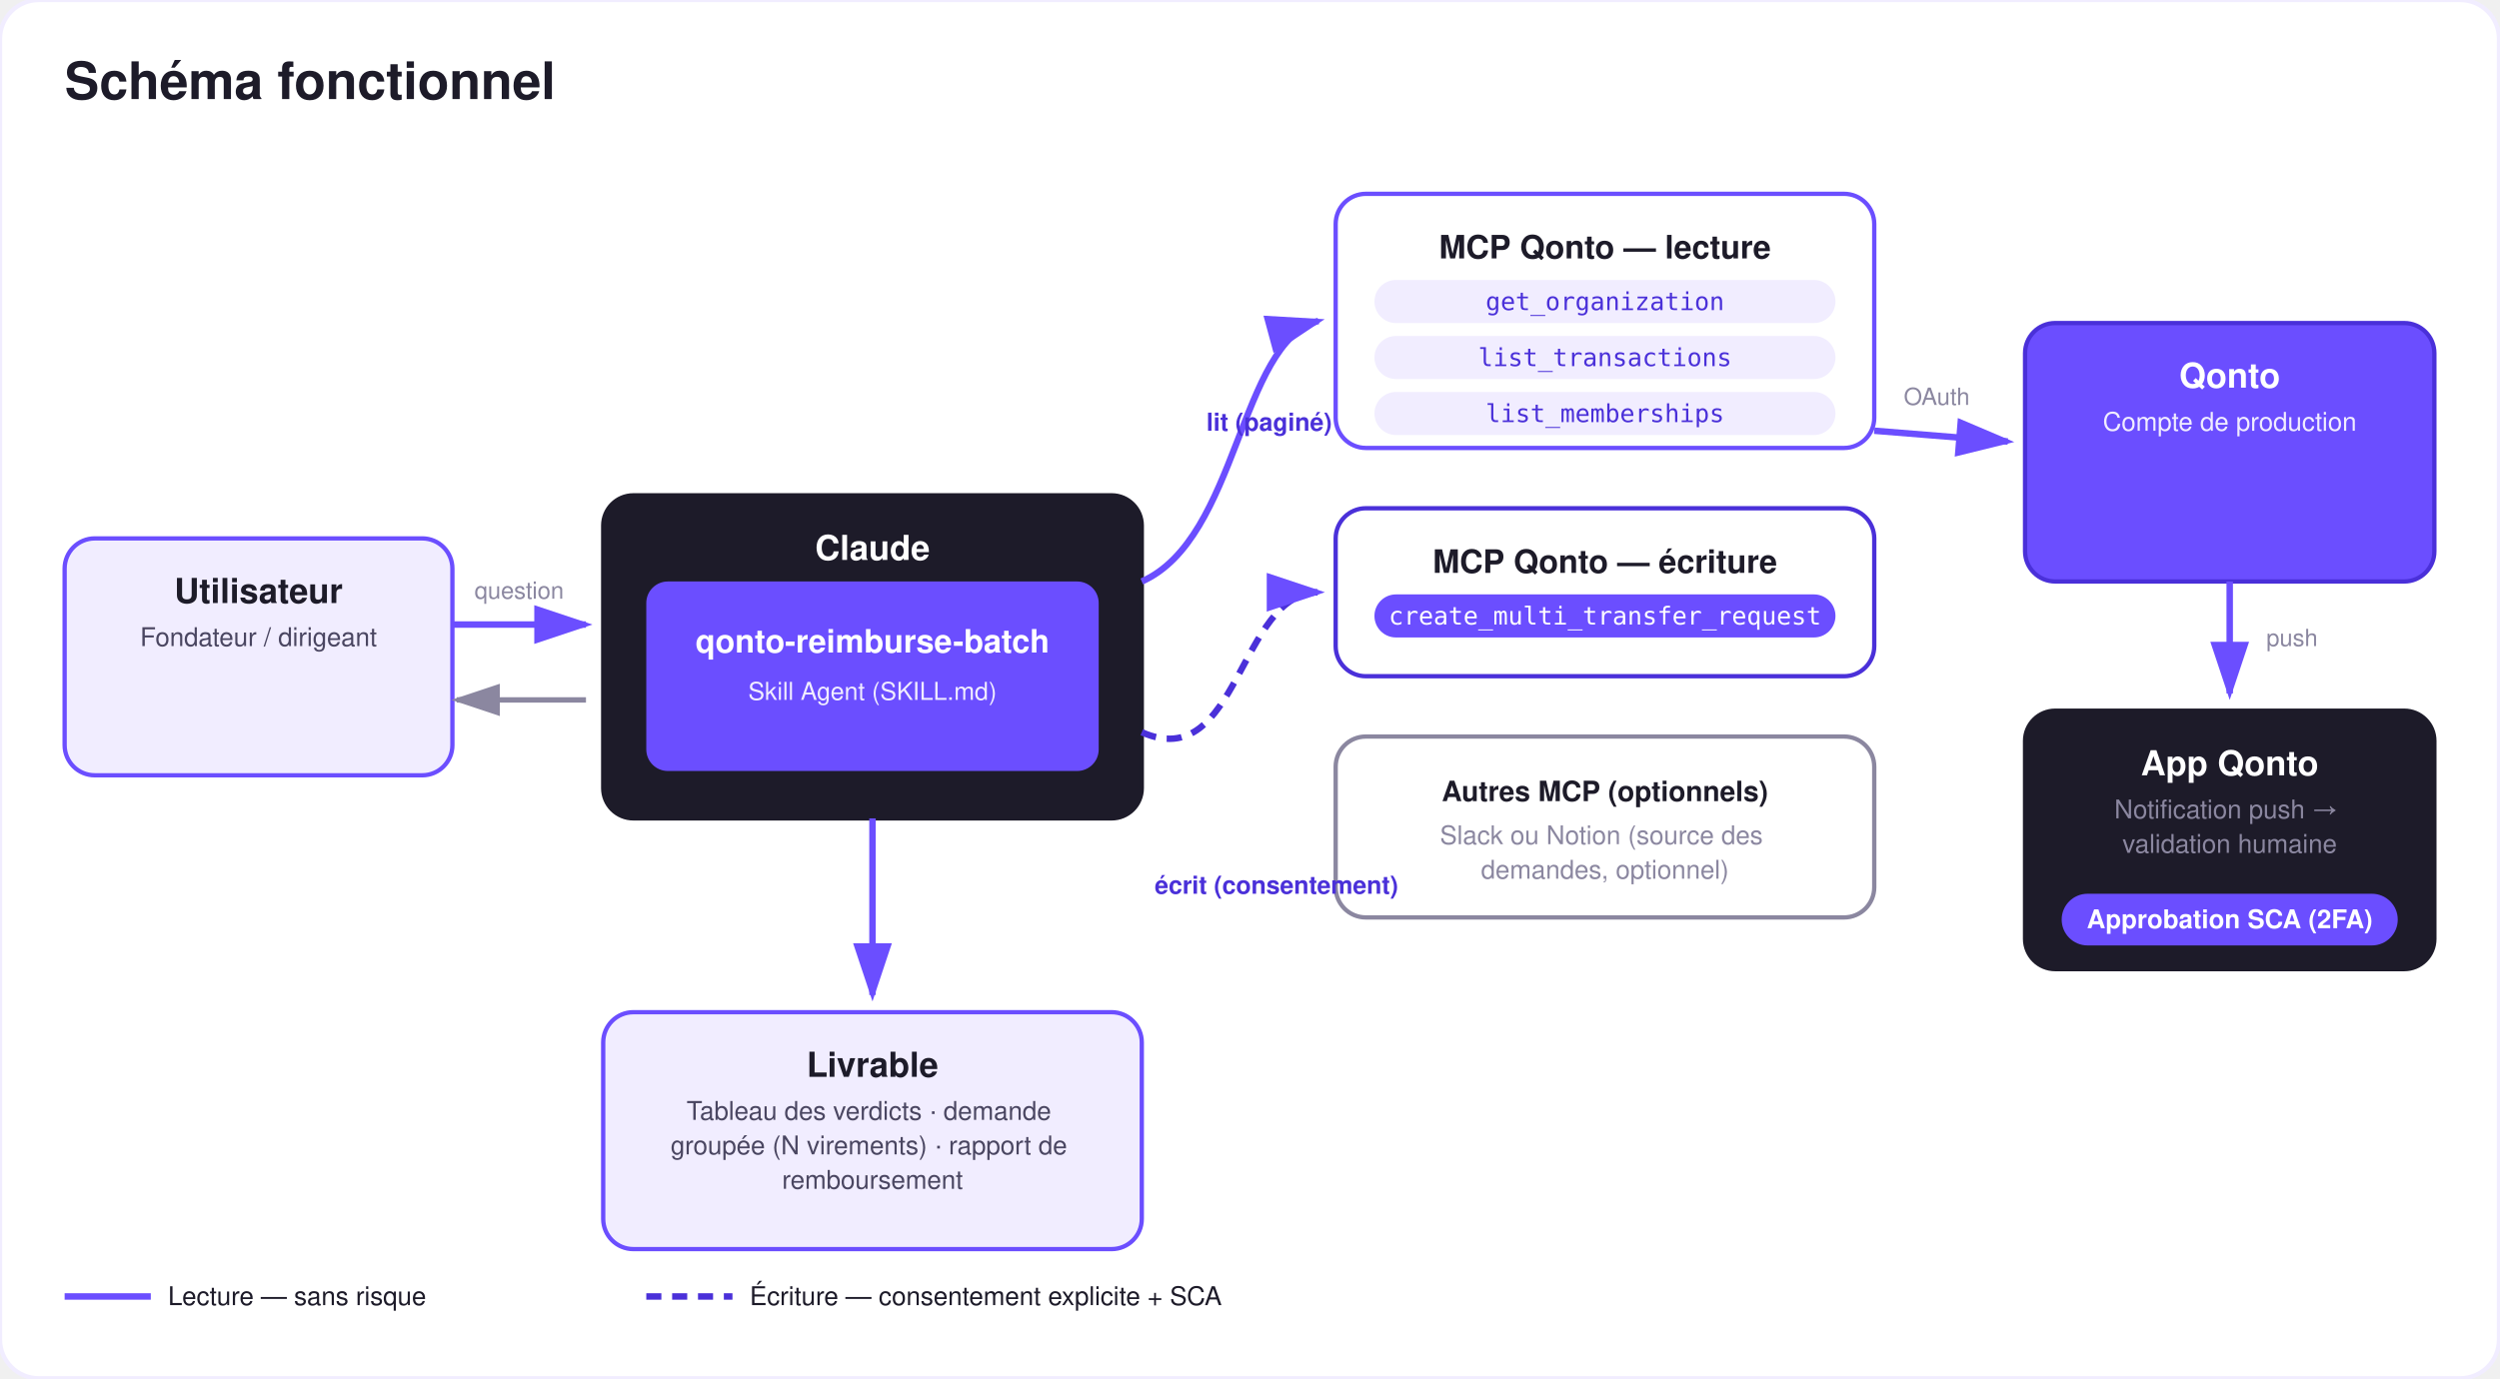
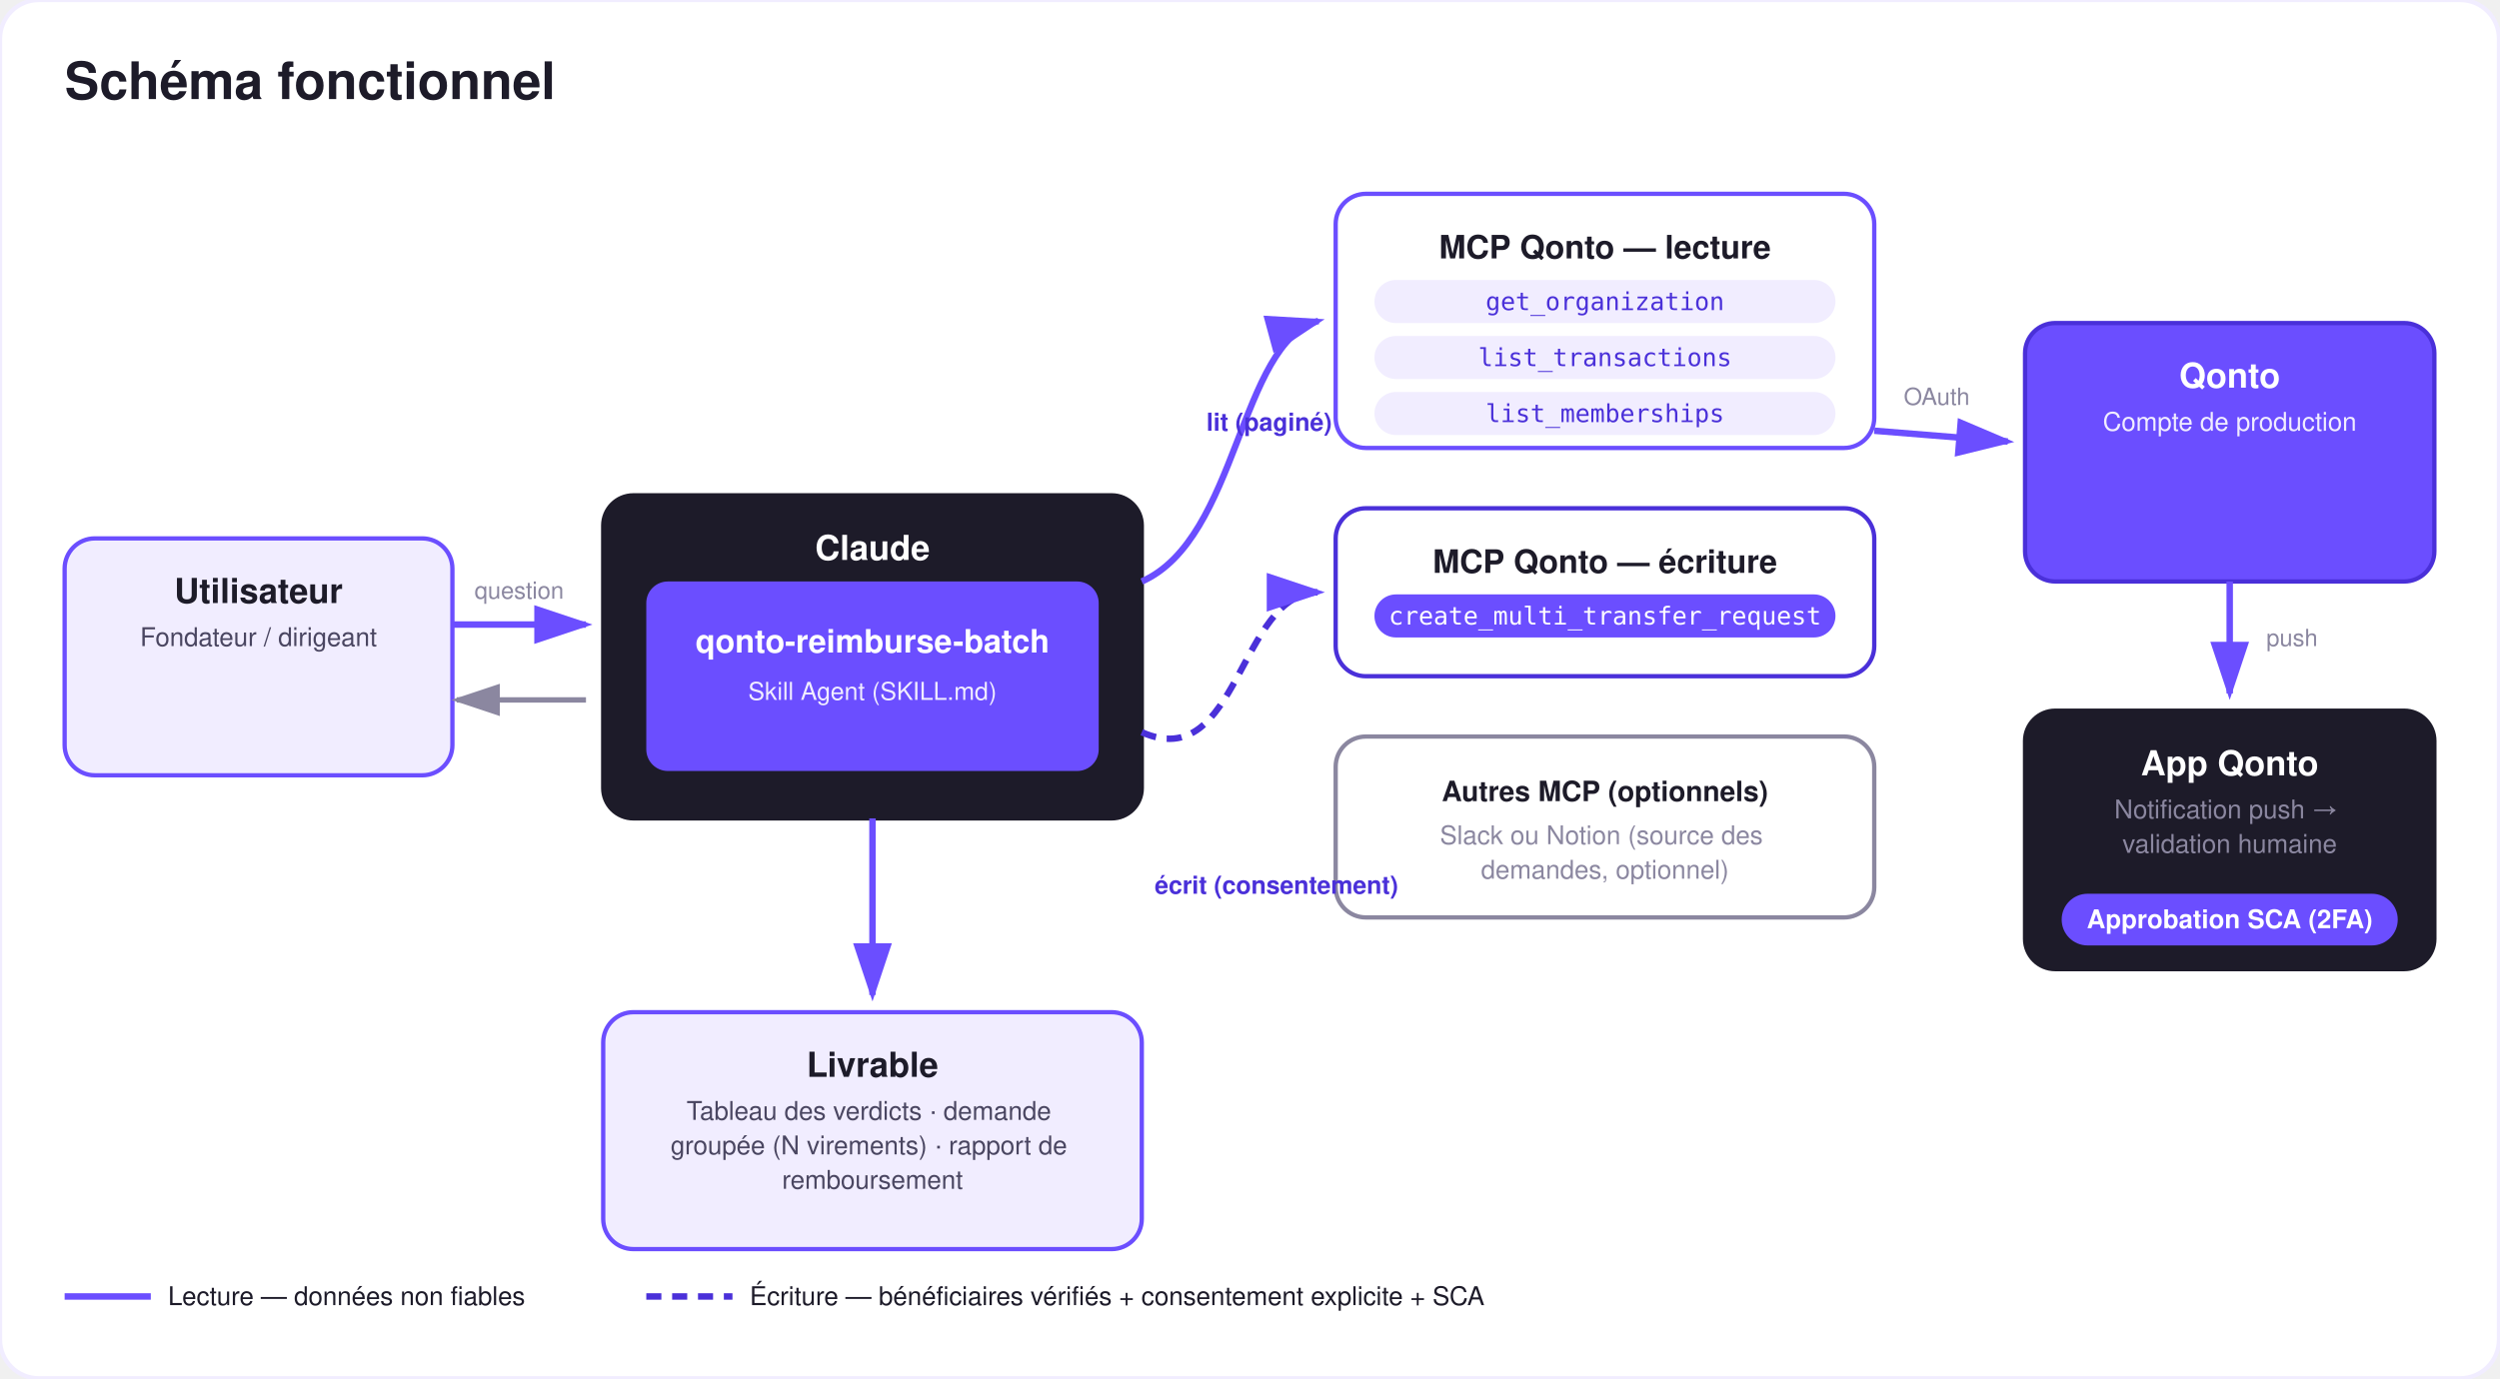
<svg xmlns="http://www.w3.org/2000/svg" viewBox="0 0 1160 640" font-family="-apple-system, 'Segoe UI', Helvetica, Arial, sans-serif">
  <rect width="1160" height="640" rx="18" fill="#FFFFFF" stroke="#F1EDFF" stroke-width="2" />
  <text x="30" y="46" font-size="24" font-weight="800" fill="#1D1B29">Schéma fonctionnel</text>
  <defs>
    <marker id="af" markerWidth="10" markerHeight="10" refX="8" refY="3" orient="auto">
      <path d="M0,0 L9,3 L0,6 Z" fill="#6B4EFF" />
    </marker>
    <marker id="ag" markerWidth="10" markerHeight="10" refX="8" refY="3" orient="auto">
      <path d="M0,0 L9,3 L0,6 Z" fill="#8B87A0" />
    </marker>
  </defs>
  <rect x="30" y="250" width="180" height="110" rx="14" fill="#F1EDFF" stroke="#6B4EFF" stroke-width="2" />
  <text x="120.0" y="280" font-size="16" font-weight="800" fill="#1D1B29" text-anchor="middle">Utilisateur</text>
  <text font-size="12" fill="#4A4661" text-anchor="middle">
    <tspan x="120.0" y="300">Fondateur / dirigeant</tspan>
  </text>
  <rect x="280" y="230" width="250" height="150" rx="14" fill="#1D1B29" stroke="#1D1B29" stroke-width="2" />
  <text x="405.0" y="260" font-size="16" font-weight="800" fill="#FFFFFF" text-anchor="middle">Claude</text>
  <rect x="300" y="270" width="210" height="88" rx="10" fill="#6B4EFF" />
  <text x="405" y="303" font-size="15" font-weight="800" fill="#FFFFFF" text-anchor="middle">qonto-reimburse-batch</text>
  <text x="405" y="325" font-size="11.5" fill="#F1EDFF" text-anchor="middle">Skill Agent (SKILL.md)</text>
  <rect x="620" y="90" width="250" height="118" rx="14" fill="#FFFFFF" stroke="#6B4EFF" stroke-width="2" />
  <text x="745.0" y="120" font-size="15" font-weight="800" fill="#1D1B29" text-anchor="middle">MCP Qonto — lecture</text>
  <rect x="638" y="130" width="214" height="20" rx="10" fill="#F1EDFF" />
  <text x="745" y="144" font-size="11.5" font-family="Menlo, monospace" fill="#4A30D9" text-anchor="middle">get_organization</text>
  <rect x="638" y="156" width="214" height="20" rx="10" fill="#F1EDFF" />
  <text x="745" y="170" font-size="11.5" font-family="Menlo, monospace" fill="#4A30D9" text-anchor="middle">list_transactions</text>
  <rect x="638" y="182" width="214" height="20" rx="10" fill="#F1EDFF" />
  <text x="745" y="196" font-size="11.5" font-family="Menlo, monospace" fill="#4A30D9" text-anchor="middle">list_memberships</text>
  <rect x="620" y="236" width="250" height="78" rx="14" fill="#FFFFFF" stroke="#4A30D9" stroke-width="2" />
  <text x="745.0" y="266" font-size="15" font-weight="800" fill="#1D1B29" text-anchor="middle">MCP Qonto — écriture</text>
  <rect x="638" y="276" width="214" height="20" rx="10" fill="#6B4EFF" />
  <text x="745" y="290" font-size="11.5" font-family="Menlo, monospace" fill="#FFFFFF" text-anchor="middle">create_multi_transfer_request</text>
  <rect x="620" y="342" width="250" height="84" rx="14" fill="#FFFFFF" stroke="#8B87A0" stroke-width="2" />
  <text x="745.0" y="372" font-size="13" font-weight="800" fill="#1D1B29" text-anchor="middle">Autres MCP (optionnels)</text>
  <text font-size="12" fill="#8B87A0" text-anchor="middle">
    <tspan x="745.0" y="392">Slack ou Notion (source des</tspan>
    <tspan x="745.0" y="408">demandes, optionnel)</tspan>
  </text>
  <rect x="940" y="150" width="190" height="120" rx="14" fill="#6B4EFF" stroke="#4A30D9" stroke-width="2" />
  <text x="1035.0" y="180" font-size="16" font-weight="800" fill="#FFFFFF" text-anchor="middle">Qonto</text>
  <text font-size="12" fill="#F1EDFF" text-anchor="middle">
    <tspan x="1035.0" y="200">Compte de production</tspan>
  </text>
  <rect x="940" y="330" width="190" height="120" rx="14" fill="#1D1B29" stroke="#1D1B29" stroke-width="2" />
  <text x="1035.0" y="360" font-size="16" font-weight="800" fill="#FFFFFF" text-anchor="middle">App Qonto</text>
  <text font-size="12" fill="#8B87A0" text-anchor="middle">
    <tspan x="1035.0" y="380">Notification push →</tspan>
    <tspan x="1035.0" y="396">validation humaine</tspan>
  </text>
  <rect x="957" y="415" width="156" height="24" rx="12" fill="#6B4EFF" />
  <text x="1035" y="431" font-size="12" font-weight="800" fill="#FFFFFF" text-anchor="middle">Approbation SCA (2FA)</text>
  <rect x="280" y="470" width="250" height="110" rx="14" fill="#F1EDFF" stroke="#6B4EFF" stroke-width="2" />
  <text x="405.0" y="500" font-size="16" font-weight="800" fill="#1D1B29" text-anchor="middle">Livrable</text>
  <text font-size="12" fill="#4A4661" text-anchor="middle">
    <tspan x="405.0" y="520">Tableau des verdicts · demande</tspan>
    <tspan x="405.0" y="536">groupée (N virements) · rapport de</tspan>
    <tspan x="405.0" y="552">remboursement</tspan>
  </text>
  <line x1="210" y1="290" x2="272" y2="290" stroke="#6B4EFF" stroke-width="3" marker-end="url(#af)" />
  <line x1="272" y1="325" x2="212" y2="325" stroke="#8B87A0" stroke-width="2.5" marker-end="url(#ag)" />
  <text x="241" y="278" font-size="11" fill="#8B87A0" text-anchor="middle">question</text>
  <path d="M530 270 C 575 250, 575 159.0, 612 149.0" fill="none" stroke="#6B4EFF" stroke-width="3" marker-end="url(#af)" />
  <text x="560" y="200" font-size="11.5" font-weight="700" fill="#4A30D9">lit (paginé)</text>
  <path d="M530 340 C 575 360, 575 275, 612 275" fill="none" stroke="#4A30D9" stroke-width="3" stroke-dasharray="7 5" marker-end="url(#af)" />
  <text x="536" y="415" font-size="11.5" font-weight="700" fill="#4A30D9">écrit (consentement)</text>
  <line x1="870" y1="200" x2="932" y2="205" stroke="#6B4EFF" stroke-width="3" marker-end="url(#af)" />
  <text x="899" y="188" font-size="11" fill="#8B87A0" text-anchor="middle">OAuth</text>
  <line x1="1035" y1="270" x2="1035" y2="322" stroke="#6B4EFF" stroke-width="3" marker-end="url(#af)" />
  <text x="1052" y="300" font-size="11" fill="#8B87A0">push</text>
  <line x1="405" y1="380" x2="405" y2="462" stroke="#6B4EFF" stroke-width="3" marker-end="url(#af)" />
  <line x1="30" y1="602" x2="70" y2="602" stroke="#6B4EFF" stroke-width="3" />
-   <text x="78" y="606" font-size="12" fill="#1D1B29">Lecture — sans risque</text>
+   <text x="78" y="606" font-size="12" fill="#1D1B29">Lecture — données non fiables</text>
  <line x1="300" y1="602" x2="340" y2="602" stroke="#4A30D9" stroke-width="3" stroke-dasharray="7 5" />
-   <text x="348" y="606" font-size="12" fill="#1D1B29">Écriture — consentement explicite + SCA</text>
+   <text x="348" y="606" font-size="12" fill="#1D1B29">Écriture — bénéficiaires vérifiés + consentement explicite + SCA</text>
</svg>
